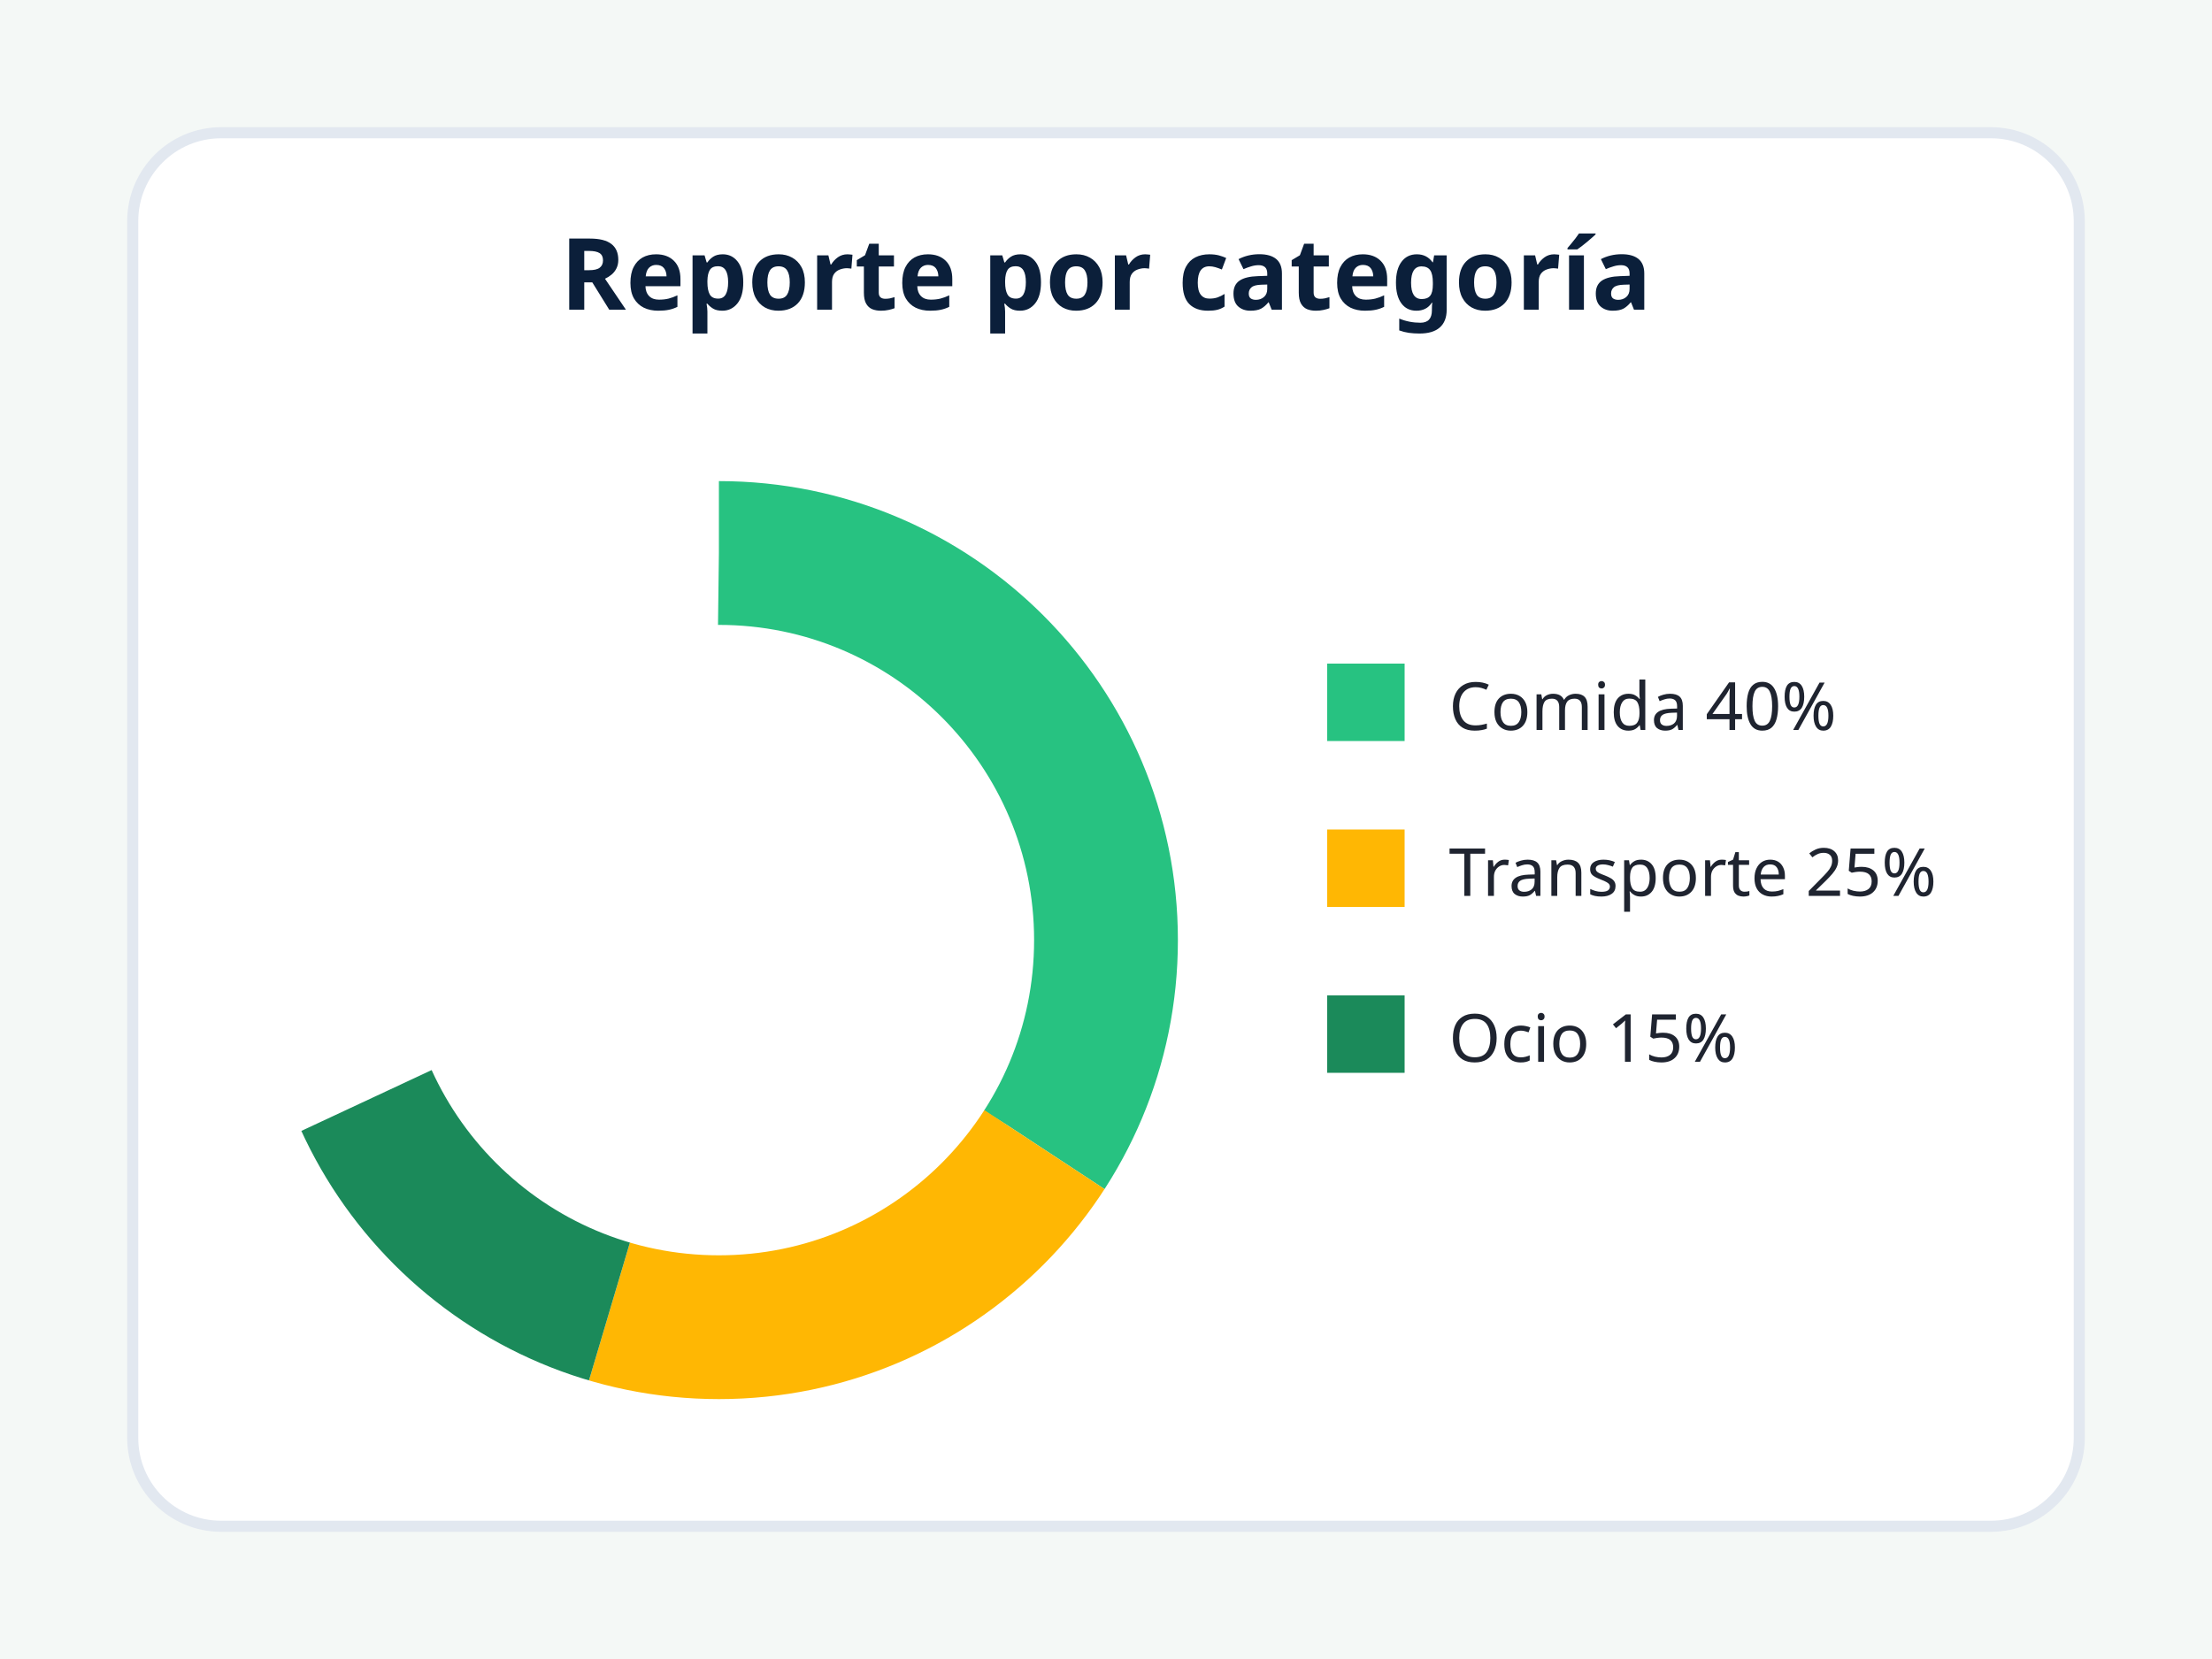
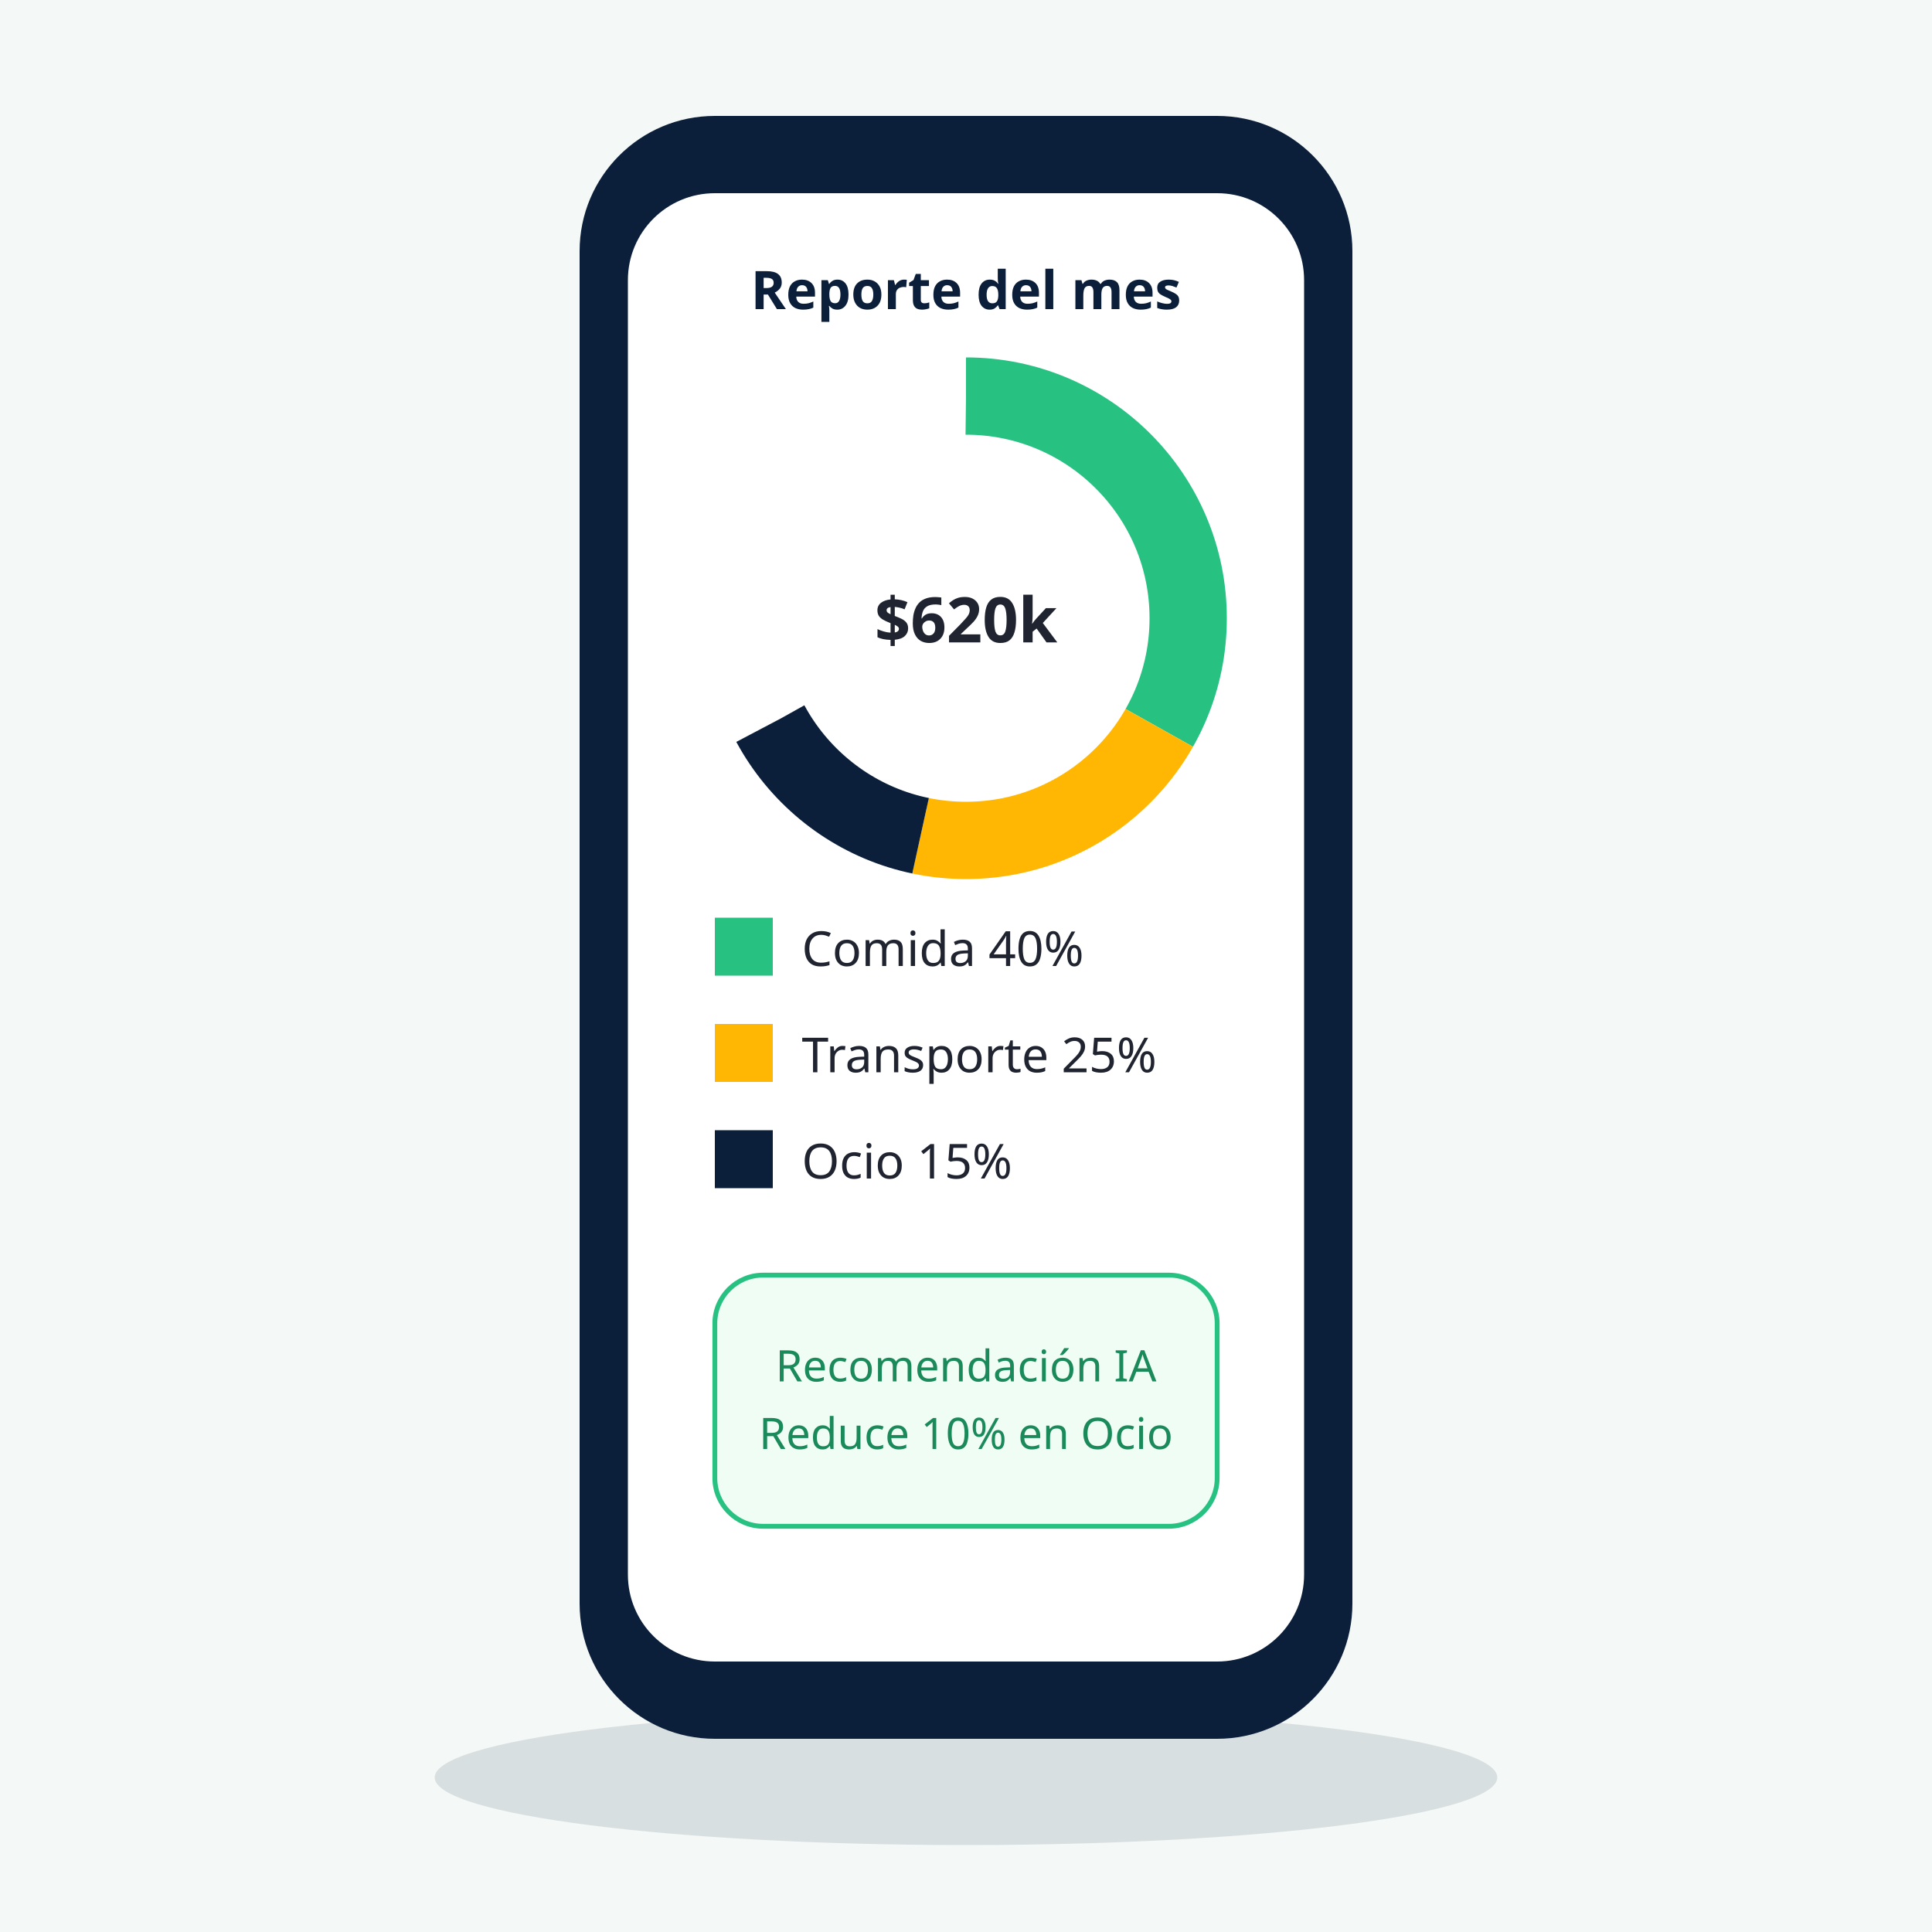
- <svg xmlns="http://www.w3.org/2000/svg" viewBox="0 0 400 300" width="400" height="300">
-   <rect width="400" height="300" fill="#f4f8f6" />
-   <rect x="24" y="24" width="352" height="252" rx="16" fill="#ffffff" stroke="#e2e8f0" stroke-width="2" />
-   <text x="200" y="56" font-family="Segoe UI, sans-serif" font-size="18" fill="#0b1f3a" text-anchor="middle" font-weight="bold">Reporte por categoría</text>
-   <circle cx="130" cy="170" r="70" fill="none" stroke="#27c281" stroke-width="26" stroke-dasharray="150 300" transform="rotate(-90 130 170)" />
-   <circle cx="130" cy="170" r="70" fill="none" stroke="#ffb703" stroke-width="26" stroke-dasharray="90 300" stroke-dashoffset="-150" transform="rotate(-90 130 170)" />
-   <circle cx="130" cy="170" r="70" fill="none" stroke="#1b8a5a" stroke-width="26" stroke-dasharray="60 300" stroke-dashoffset="-240" transform="rotate(-90 130 170)" />
-   <rect x="240" y="120" width="14" height="14" fill="#27c281" />
-   <text x="262" y="132" font-family="Segoe UI, sans-serif" font-size="12" fill="#1f2430">Comida 40%</text>
-   <rect x="240" y="150" width="14" height="14" fill="#ffb703" />
-   <text x="262" y="162" font-family="Segoe UI, sans-serif" font-size="12" fill="#1f2430">Transporte 25%</text>
-   <rect x="240" y="180" width="14" height="14" fill="#1b8a5a" />
-   <text x="262" y="192" font-family="Segoe UI, sans-serif" font-size="12" fill="#1f2430">Ocio 15%</text>
+ <svg xmlns="http://www.w3.org/2000/svg" viewBox="0 0 400 400" width="400" height="400">
+   <rect width="400" height="400" fill="#f4f8f6" />
+   <ellipse cx="200" cy="368" rx="110" ry="14" fill="#0b1f3a" opacity="0.12" />
+   <rect x="120" y="24" width="160" height="336" rx="28" fill="#0b1f3a" />
+   <rect x="130" y="40" width="140" height="304" rx="18" fill="#ffffff" />
+   <text x="200" y="64" font-family="Segoe UI, sans-serif" font-size="11" fill="#0b1f3a" text-anchor="middle" font-weight="bold">Reporte del mes</text>
+   <circle cx="200" cy="128" r="46" fill="none" stroke="#27c281" stroke-width="16" stroke-dasharray="96 289" transform="rotate(-90 200 128)" />
+   <circle cx="200" cy="128" r="46" fill="none" stroke="#ffb703" stroke-width="16" stroke-dasharray="58 289" stroke-dashoffset="-96" transform="rotate(-90 200 128)" />
+   <circle cx="200" cy="128" r="46" fill="none" stroke="#0b1f3a" stroke-width="16" stroke-dasharray="40 289" stroke-dashoffset="-154" transform="rotate(-90 200 128)" />
+   <text x="200" y="133" font-family="Segoe UI, sans-serif" font-size="13" fill="#1f2430" text-anchor="middle" font-weight="bold">$620k</text>
+   <rect x="148" y="190" width="12" height="12" fill="#27c281" />
+   <text x="166" y="200" font-family="Segoe UI, sans-serif" font-size="10" fill="#1f2430">Comida 40%</text>
+   <rect x="148" y="212" width="12" height="12" fill="#ffb703" />
+   <text x="166" y="222" font-family="Segoe UI, sans-serif" font-size="10" fill="#1f2430">Transporte 25%</text>
+   <rect x="148" y="234" width="12" height="12" fill="#0b1f3a" />
+   <text x="166" y="244" font-family="Segoe UI, sans-serif" font-size="10" fill="#1f2430">Ocio 15%</text>
+   <rect x="148" y="264" width="104" height="52" rx="10" fill="#f0fdf4" stroke="#27c281" />
+   <text x="200" y="286" font-family="Segoe UI, sans-serif" font-size="9" fill="#1b8a5a" text-anchor="middle">Recomendación IA</text>
+   <text x="200" y="300" font-family="Segoe UI, sans-serif" font-size="9" fill="#1b8a5a" text-anchor="middle">Reduce 10% en Ocio</text>
</svg>
